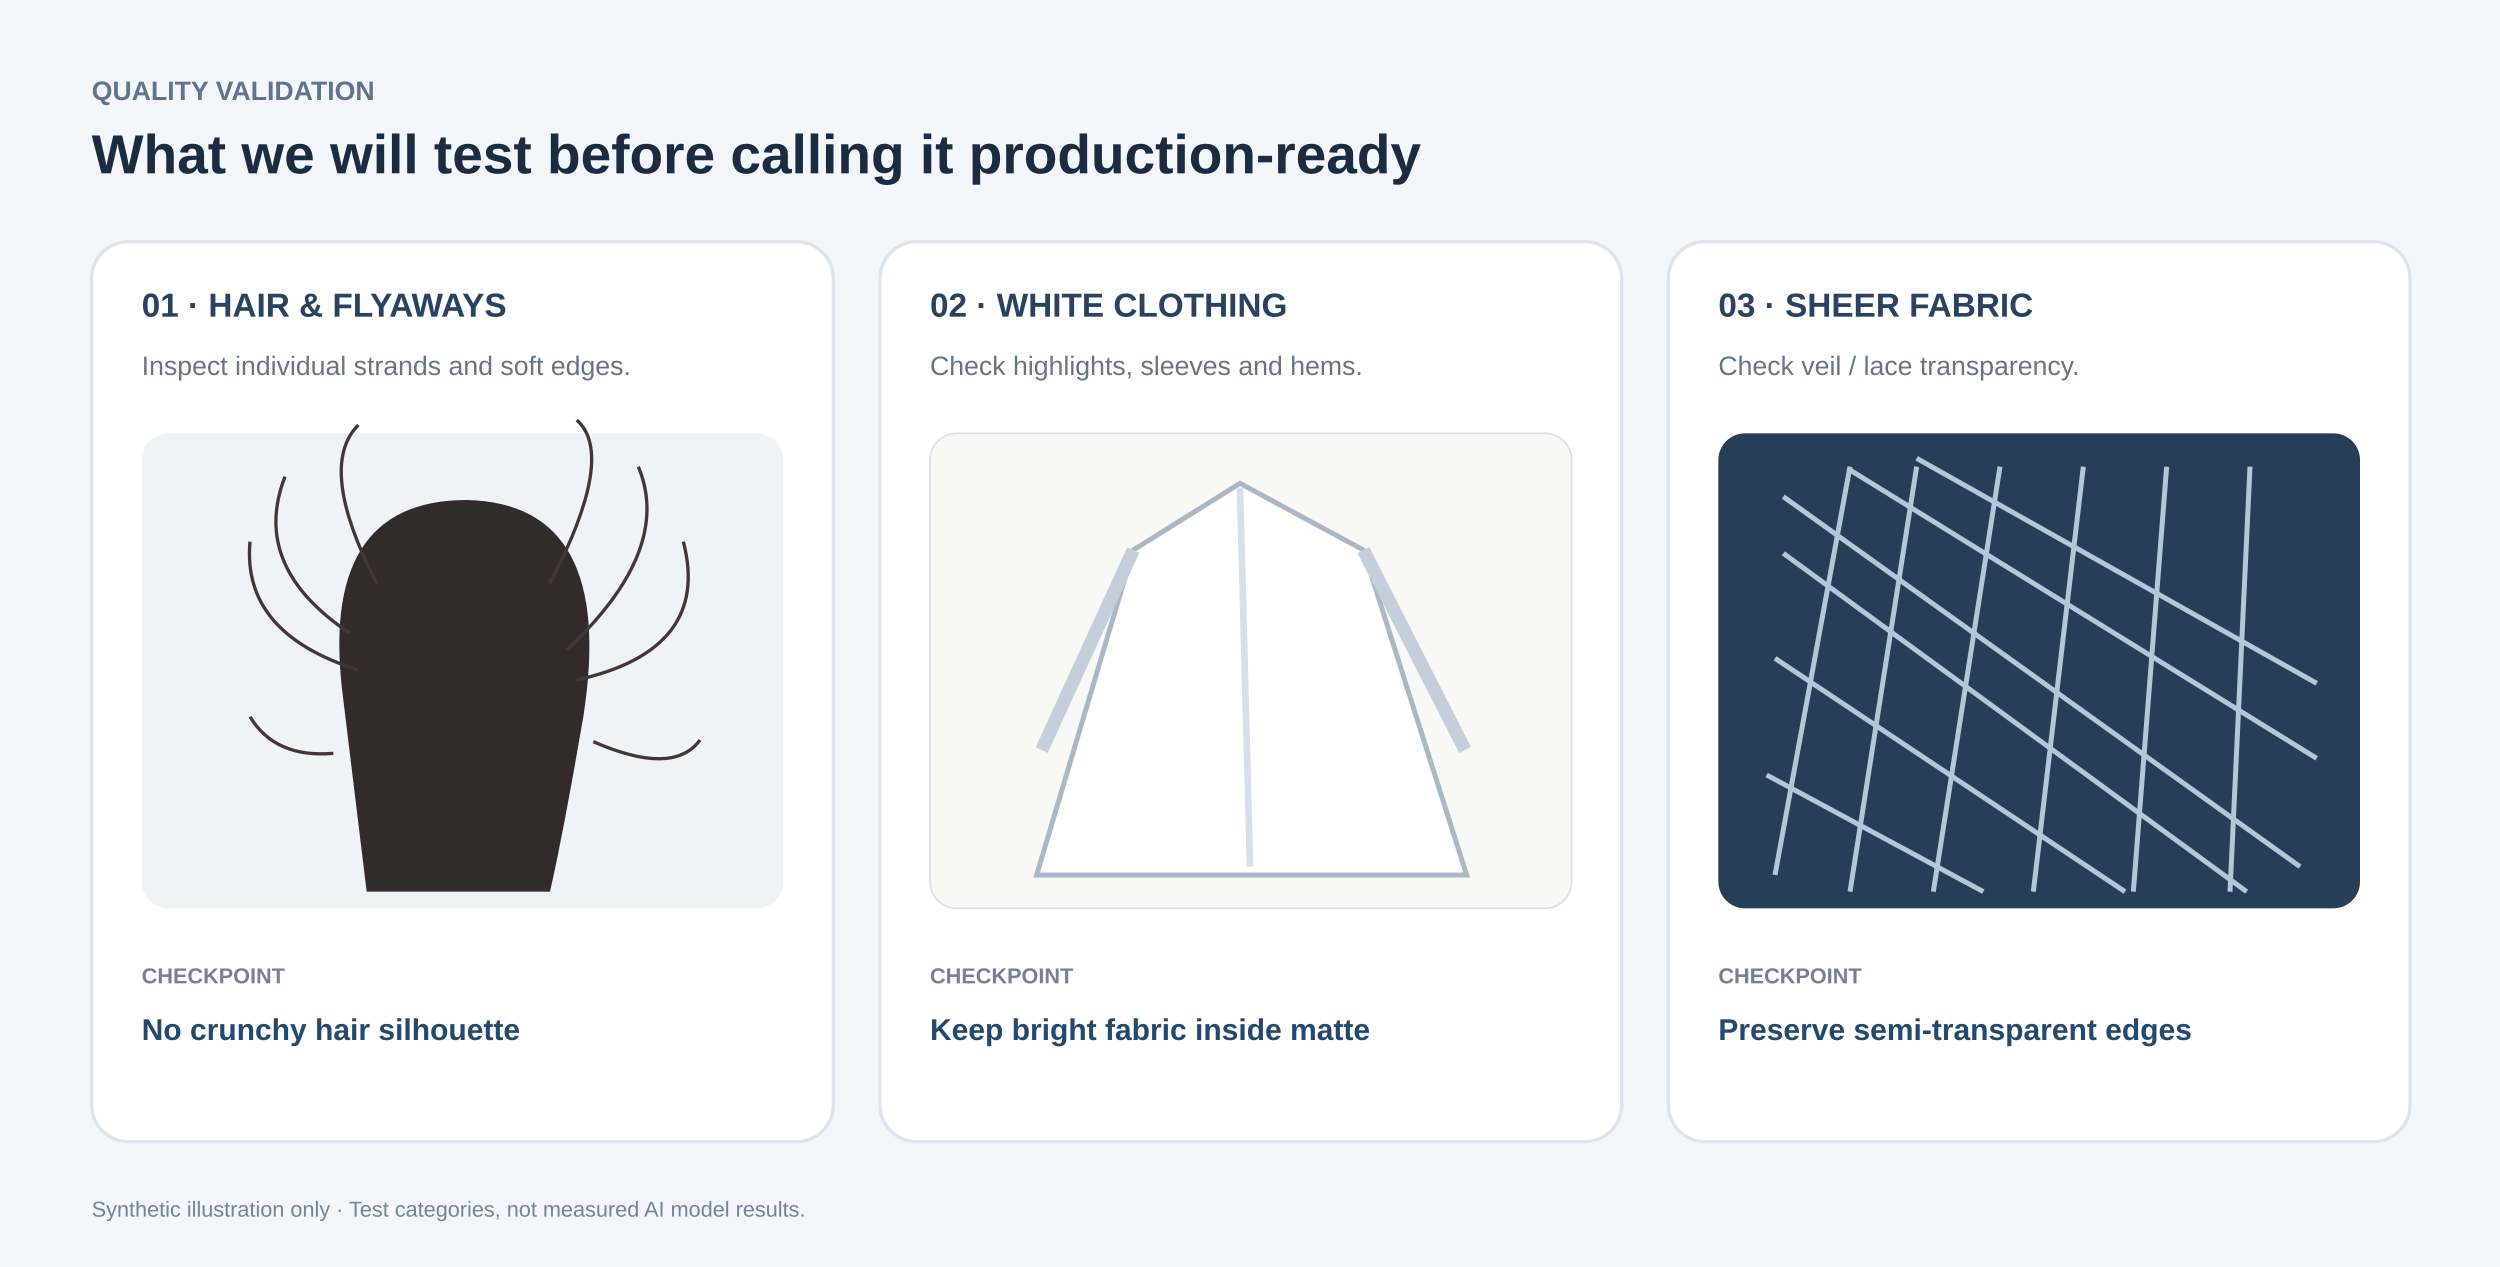
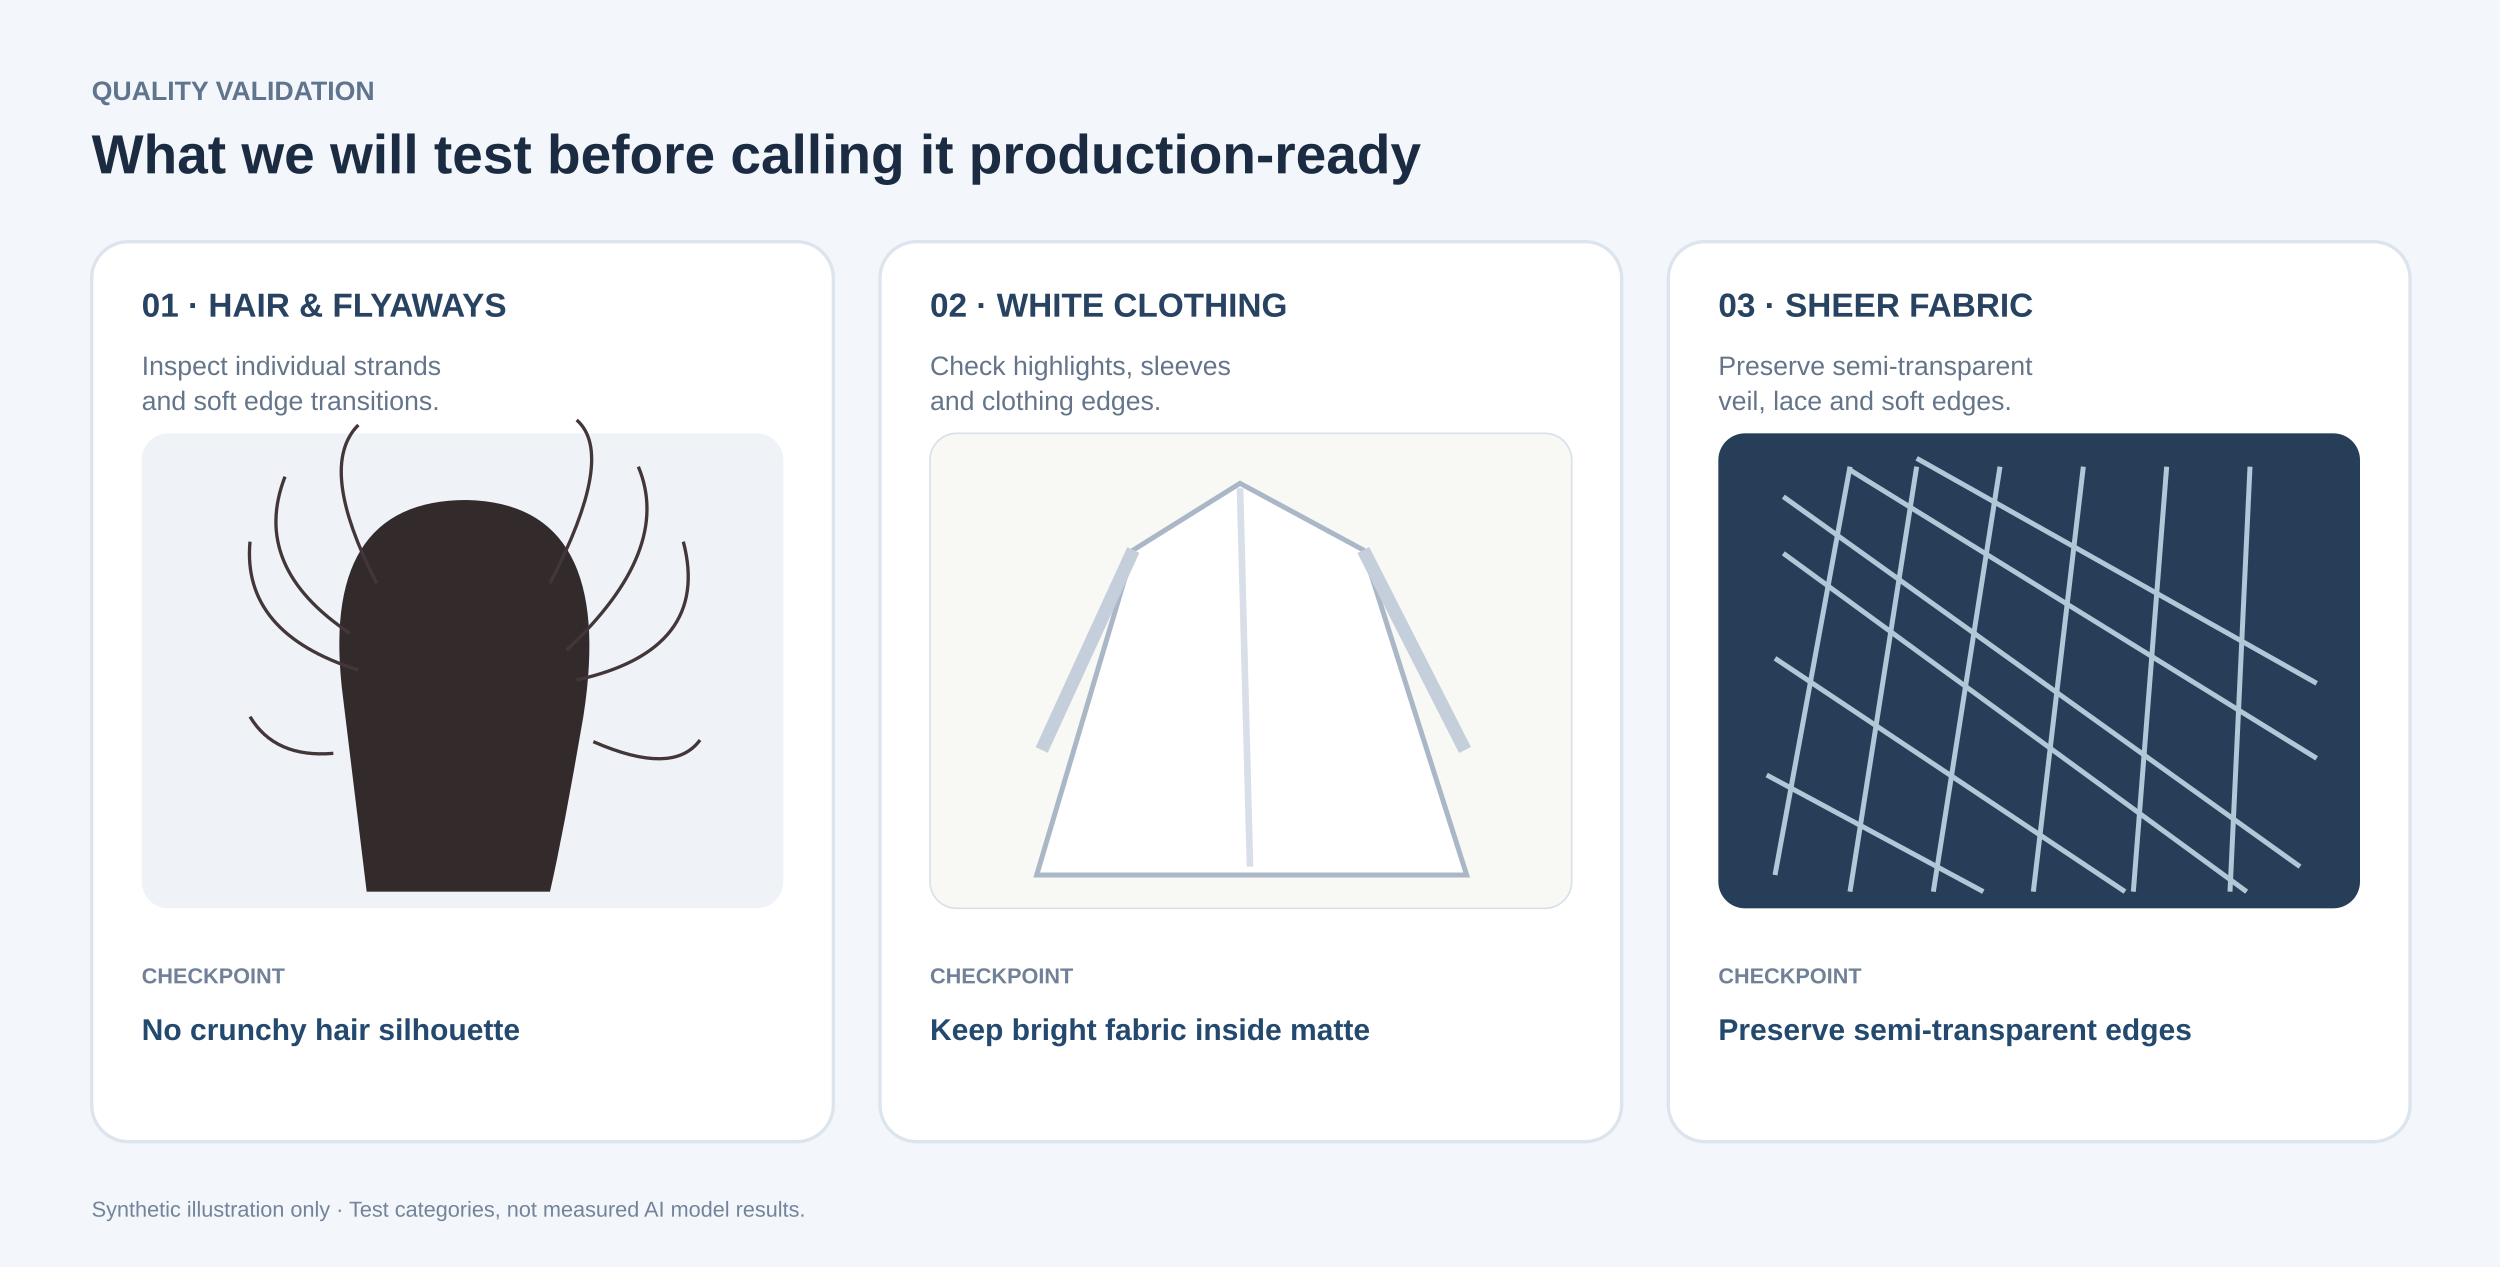
<svg xmlns="http://www.w3.org/2000/svg" width="1500" height="760" viewBox="0 0 1500 760">
  <rect width="1500" height="760" fill="#f3f6fb" />
  <text x="55" y="60" fill="#60748d" font-family="Segoe UI,Arial" font-size="16" font-weight="700">QUALITY VALIDATION</text>
  <text x="55" y="104" fill="#1b2c42" font-family="Segoe UI,Arial" font-size="33" font-weight="700">What we will test before calling it production-ready</text>
  <g font-family="Segoe UI,Arial">
    <rect x="55" y="145" width="445" height="540" rx="22" fill="#fff" stroke="#dce4ed" stroke-width="2" />
    <text x="85" y="190" fill="#284361" font-size="20" font-weight="700">01 · HAIR &amp; FLYAWAYS</text>
-     <text x="85" y="225" fill="#64758a" font-size="16">Inspect individual strands and soft edges.</text>
+     <text x="85" y="225" fill="#64758a" font-size="16">Inspect individual strands</text>
+     <text x="85" y="246" fill="#64758a" font-size="16">and soft edge transitions.</text>
    <rect x="85" y="260" width="385" height="285" rx="16" fill="#eff3f8" />
    <ellipse cx="278" cy="415" rx="70" ry="90" fill="#d8b39b" />
    <path d="M206 420 Q190 300 280 300 Q370 302 350 430 Q338 500 330 535 L220 535Z" fill="#332b2b" />
    <g stroke="#433638" stroke-width="2" fill="none">
      <path d="M210 380 Q150 340 171 286" />
      <path d="M215 402 Q145 380 150 325" />
      <path d="M340 390 Q404 330 383 280" />
      <path d="M346 408 Q427 390 410 325" />
      <path d="M226 350 Q190 280 215 255" />
      <path d="M330 350 Q370 273 346 252" />
      <path d="M200 452 Q165 455 150 430" />
      <path d="M356 445 Q404 466 420 444" />
    </g>
    <text x="85" y="590" fill="#718198" font-size="13" font-weight="700">CHECKPOINT</text>
    <text x="85" y="624" fill="#24496e" font-size="18" font-weight="700">No crunchy hair silhouette</text>
    <rect x="528" y="145" width="445" height="540" rx="22" fill="#fff" stroke="#dce4ed" stroke-width="2" />
    <text x="558" y="190" fill="#284361" font-size="20" font-weight="700">02 · WHITE CLOTHING</text>
-     <text x="558" y="225" fill="#64758a" font-size="16">Check highlights, sleeves and hems.</text>
+     <text x="558" y="225" fill="#64758a" font-size="16">Check highlights, sleeves</text>
+     <text x="558" y="246" fill="#64758a" font-size="16">and clothing edges.</text>
    <rect x="558" y="260" width="385" height="285" rx="16" fill="#f8f8f5" stroke="#d8e0e9" />
    <path d="M680 330 L744 290 L818 330 L880 525 L622 525Z" fill="#fff" stroke="#aab7c6" stroke-width="3" />
    <path d="M744 293 L750 520" stroke="#d8dfe8" stroke-width="4" />
    <path d="M680 330 L625 450 M818 330 L879 450" stroke="#c5cfdb" stroke-width="8" fill="none" />
    <text x="558" y="590" fill="#718198" font-size="13" font-weight="700">CHECKPOINT</text>
    <text x="558" y="624" fill="#24496e" font-size="18" font-weight="700">Keep bright fabric inside matte</text>
    <rect x="1001" y="145" width="445" height="540" rx="22" fill="#fff" stroke="#dce4ed" stroke-width="2" />
    <text x="1031" y="190" fill="#284361" font-size="20" font-weight="700">03 · SHEER FABRIC</text>
-     <text x="1031" y="225" fill="#64758a" font-size="16">Check veil / lace transparency.</text>
+     <text x="1031" y="225" fill="#64758a" font-size="16">Preserve semi-transparent</text>
+     <text x="1031" y="246" fill="#64758a" font-size="16">veil, lace and soft edges.</text>
    <rect x="1031" y="260" width="385" height="285" rx="16" fill="#263e58" />
    <g stroke="#c9e0ee" stroke-width="3" opacity=".85">
      <path d="M1070 298 L1380 520 M1070 332 L1348 535 M1110 282 L1390 455 M1150 275 L1390 410 M1065 395 L1275 535 M1060 465 L1190 535" />
      <path d="M1110 280 L1065 525 M1150 280 L1110 535 M1200 280 L1160 535 M1250 280 L1220 535 M1300 280 L1280 535 M1350 280 L1338 535" />
    </g>
    <text x="1031" y="590" fill="#718198" font-size="13" font-weight="700">CHECKPOINT</text>
    <text x="1031" y="624" fill="#24496e" font-size="18" font-weight="700">Preserve semi-transparent edges</text>
  </g>
  <text x="55" y="730" fill="#72839a" font-family="Segoe UI,Arial" font-size="13">Synthetic illustration only · Test categories, not measured AI model results.</text>
</svg>
